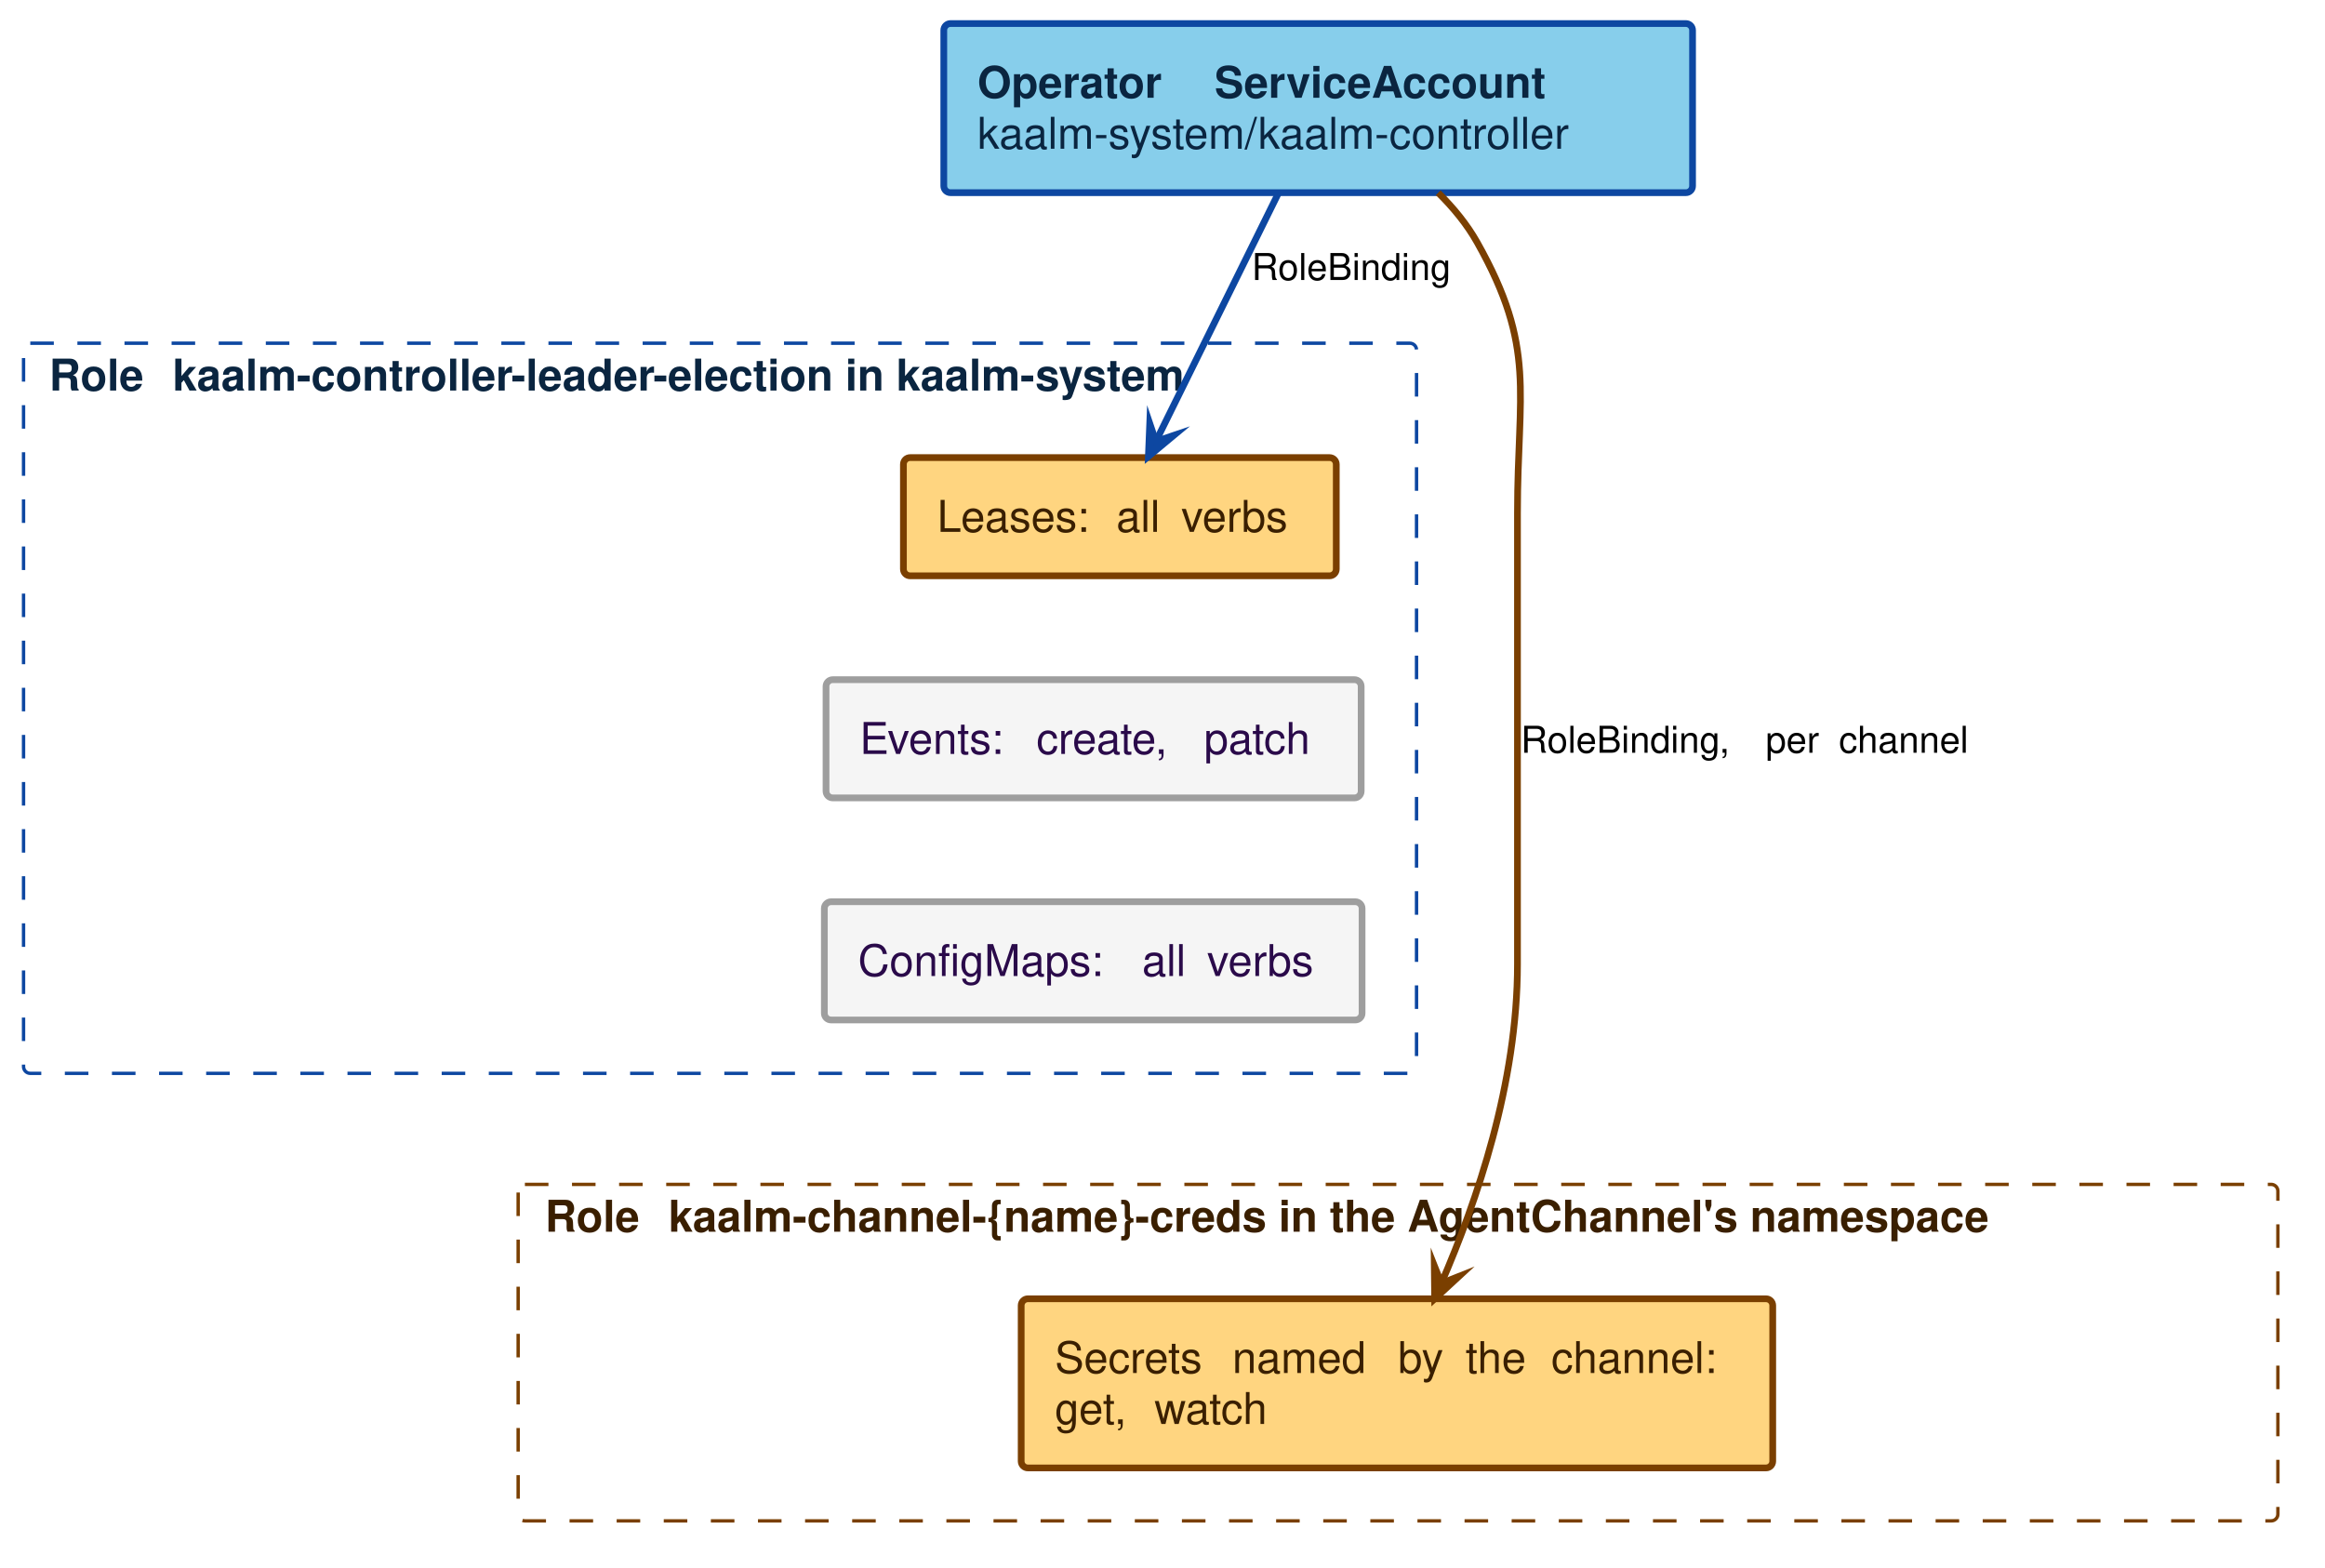
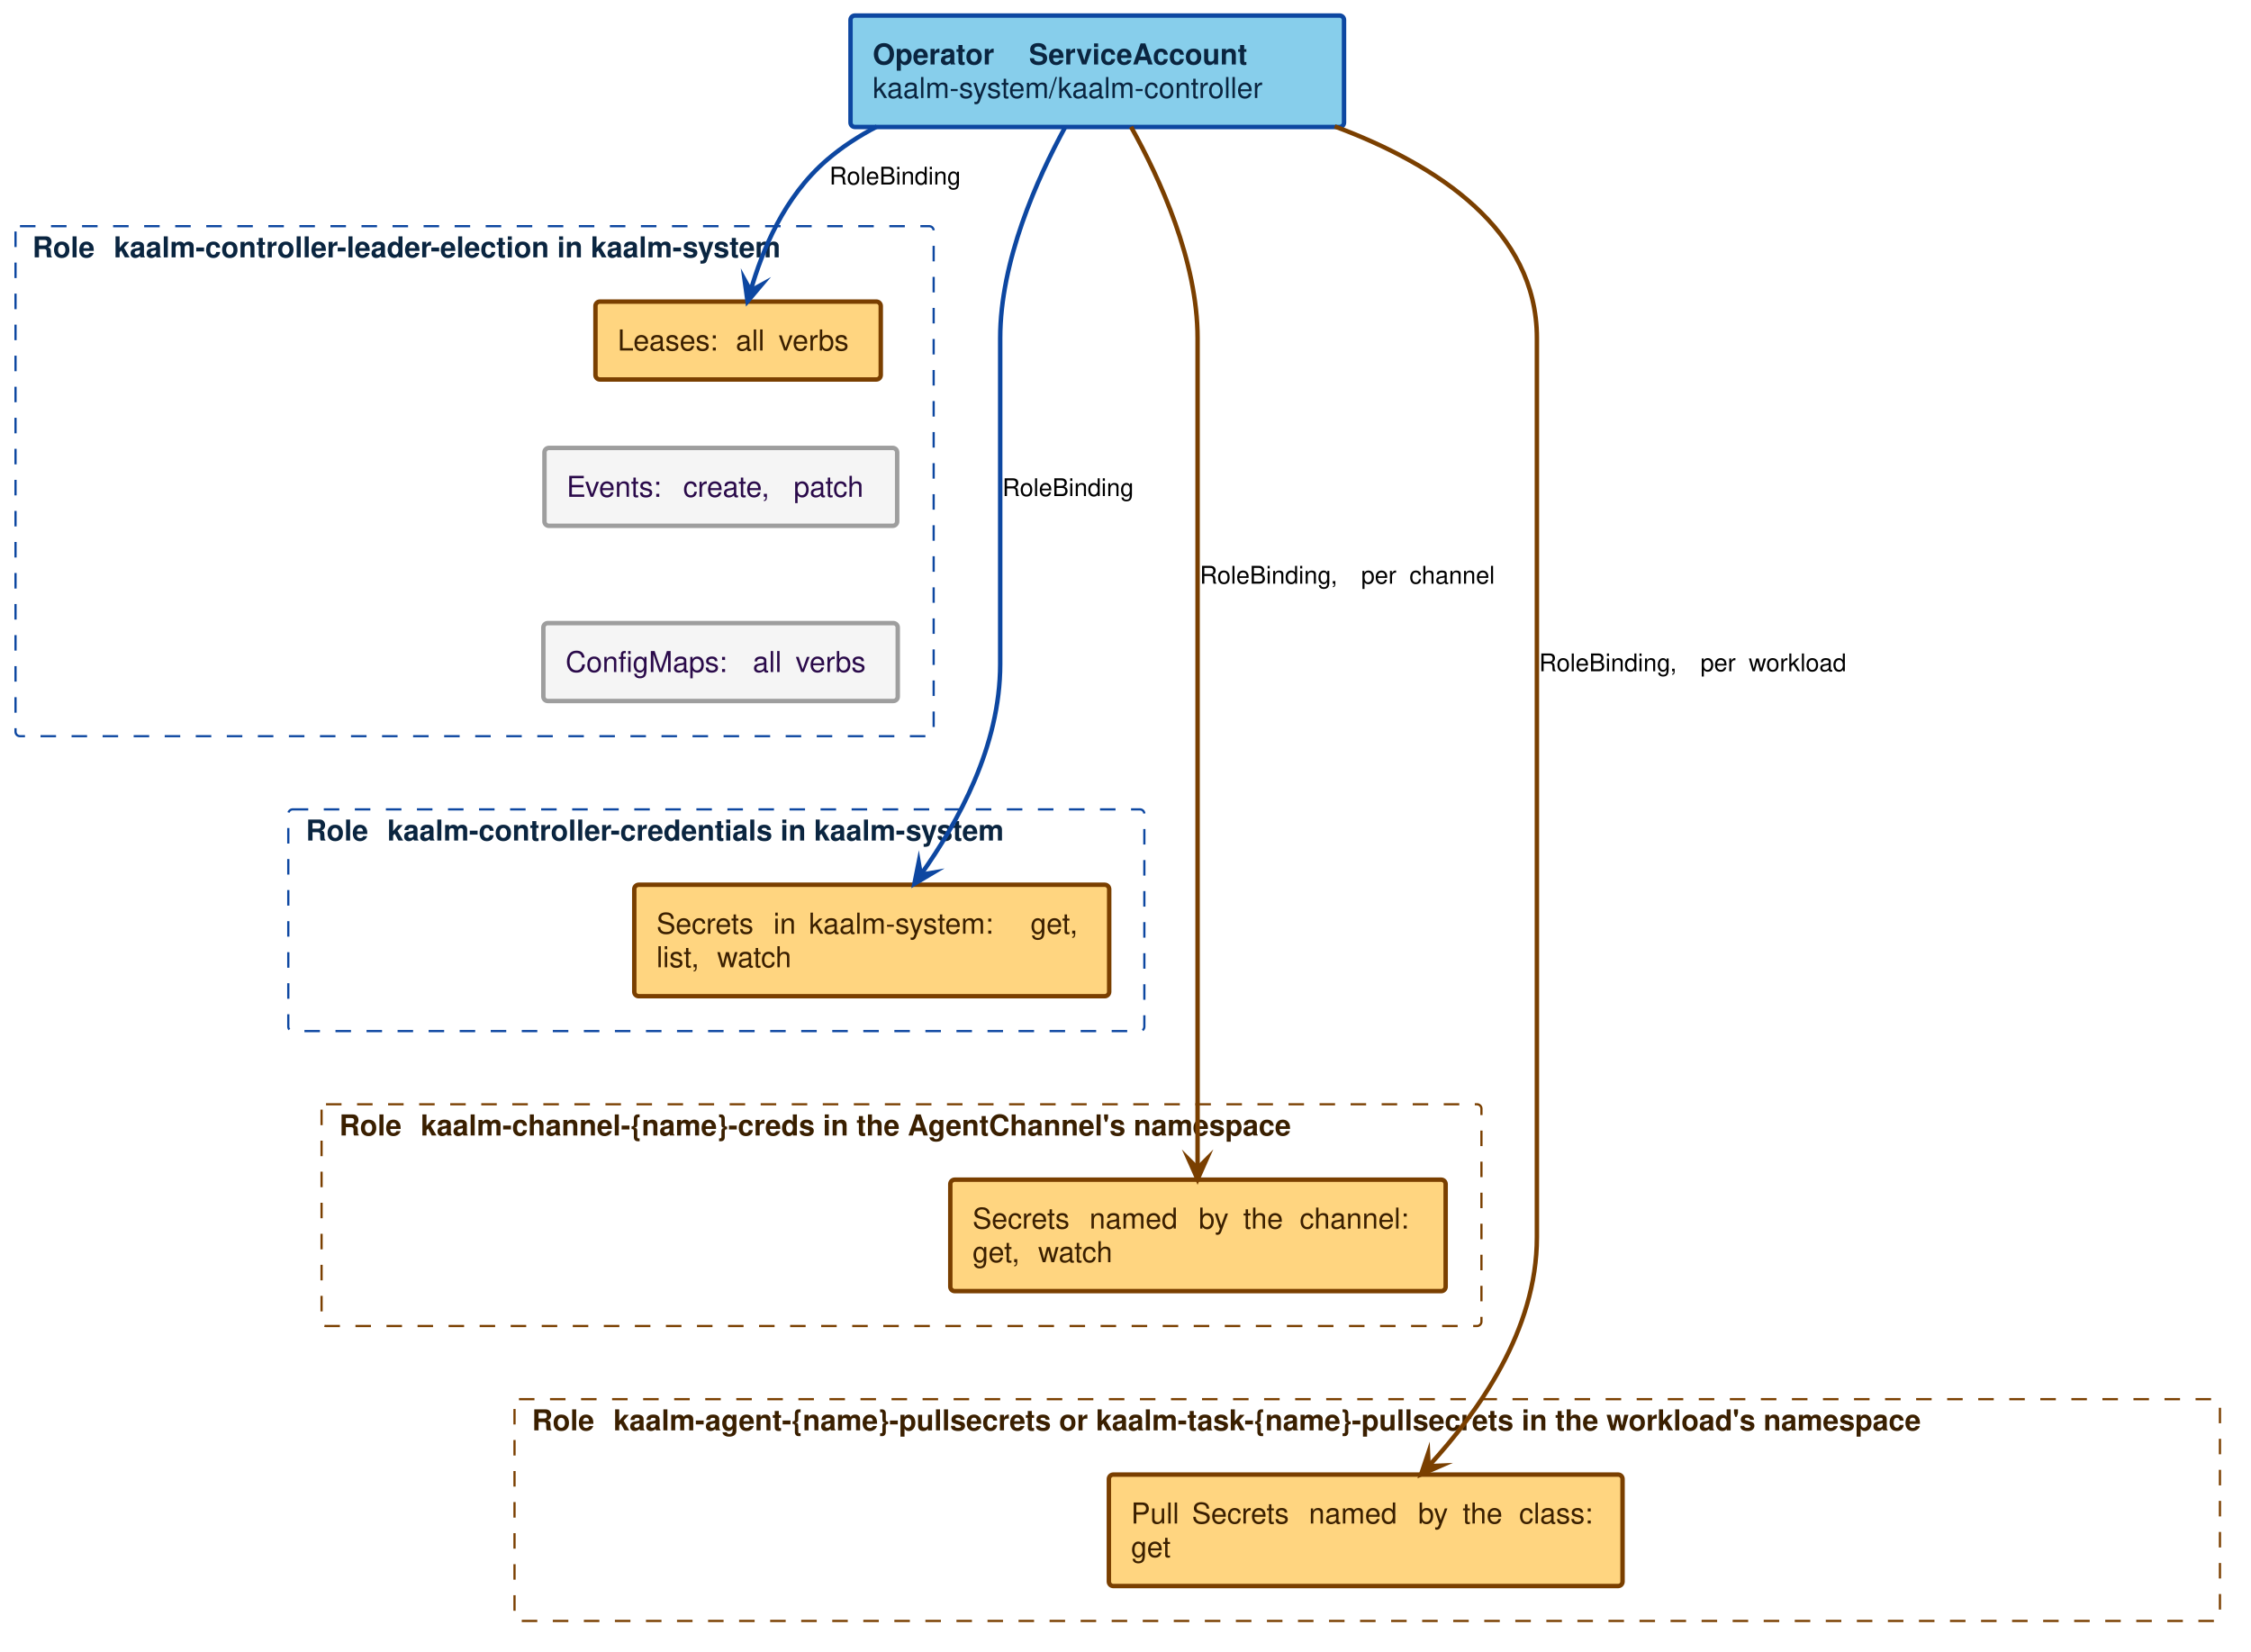
- <svg xmlns="http://www.w3.org/2000/svg" contentStyleType="text/css" data-diagram-type="DESCRIPTION" height="466px" preserveAspectRatio="none" style="width:691px;height:466px;" version="1.1" viewBox="0 0 691 466" width="691px" zoomAndPan="magnify">
+ <svg xmlns="http://www.w3.org/2000/svg" contentStyleType="text/css" data-diagram-type="DESCRIPTION" height="745px" preserveAspectRatio="none" style="width:1015px;height:745px;" version="1.1" viewBox="0 0 1015 745" width="1015px" zoomAndPan="magnify">
  <defs />
  <g>
    <g class="cluster" data-qualified-name="nssys" data-source-line="10" id="ent0002">
-       <rect fill="none" height="217" rx="2" ry="2" style="stroke:#0D47A1;stroke-width:1;stroke-dasharray:7,7;" width="414" x="7" y="102" />
+       <rect fill="none" height="230" rx="2" ry="2" style="stroke:#0D47A1;stroke-width:1;stroke-dasharray:7,7;" width="414" x="7" y="102" />
      <text fill="#0A2540" font-family="Helvetica" font-size="13" font-weight="700" lengthAdjust="spacing" textLength="32.214" x="14.592" y="116.067">Role</text>
      <text fill="#0A2540" font-family="Helvetica" font-size="13" font-weight="700" lengthAdjust="spacing" textLength="362.077" x="51.332" y="116.067">kaalm-controller-leader-election in kaalm-system</text>
    </g>
-     <g class="cluster" data-qualified-name="nsuser" data-source-line="15" id="ent0006">
-       <rect fill="none" height="100" rx="2" ry="2" style="stroke:#7A3F00;stroke-width:1;stroke-dasharray:7,7;" width="523" x="154" y="352" />
-       <text fill="#3A1F00" font-family="Helvetica" font-size="13" font-weight="700" lengthAdjust="spacing" textLength="32.214" x="161.968" y="366.067">Role</text>
-       <text fill="#3A1F00" font-family="Helvetica" font-size="13" font-weight="700" lengthAdjust="spacing" textLength="470.323" x="198.708" y="366.067">kaalm-channel-{name}-creds in the AgentChannel's namespace</text>
+     <g class="cluster" data-qualified-name="nscred" data-source-line="15" id="ent0006">
+       <rect fill="none" height="100" rx="2" ry="2" style="stroke:#0D47A1;stroke-width:1;stroke-dasharray:7,7;" width="386" x="130" y="365" />
+       <text fill="#0A2540" font-family="Helvetica" font-size="13" font-weight="700" lengthAdjust="spacing" textLength="32.214" x="137.931" y="379.067">Role</text>
+       <text fill="#0A2540" font-family="Helvetica" font-size="13" font-weight="700" lengthAdjust="spacing" textLength="333.398" x="174.671" y="379.067">kaalm-controller-credentials in kaalm-system</text>
+     </g>
+     <g class="cluster" data-qualified-name="nsuser" data-source-line="18" id="ent0008">
+       <rect fill="none" height="100" rx="2" ry="2" style="stroke:#7A3F00;stroke-width:1;stroke-dasharray:7,7;" width="523" x="145" y="498" />
+       <text fill="#3A1F00" font-family="Helvetica" font-size="13" font-weight="700" lengthAdjust="spacing" textLength="32.214" x="152.968" y="512.067">Role</text>
+       <text fill="#3A1F00" font-family="Helvetica" font-size="13" font-weight="700" lengthAdjust="spacing" textLength="470.323" x="189.708" y="512.067">kaalm-channel-{name}-creds in the AgentChannel's namespace</text>
+     </g>
+     <g class="cluster" data-qualified-name="nspull" data-source-line="21" id="ent0010">
+       <rect fill="none" height="100" rx="2" ry="2" style="stroke:#7A3F00;stroke-width:1;stroke-dasharray:7,7;" width="769" x="232" y="631" />
+       <text fill="#3A1F00" font-family="Helvetica" font-size="13" font-weight="700" lengthAdjust="spacing" textLength="32.214" x="239.868" y="645.067">Role</text>
+       <text fill="#3A1F00" font-family="Helvetica" font-size="13" font-weight="700" lengthAdjust="spacing" textLength="716.523" x="276.608" y="645.067">kaalm-agent-{name}-pullsecrets or kaalm-task-{name}-pullsecrets in the workload's namespace</text>
    </g>
    <g class="entity" data-qualified-name="nssys.leases" data-source-line="11" id="ent0003">
      <rect fill="#FFD580" height="35.133" rx="2" ry="2" style="stroke:#7A3F00;stroke-width:2;" width="128.647" x="268.5" y="136" />
      <text fill="#3A1F00" font-family="Helvetica" font-size="13" lengthAdjust="spacing" textLength="49.131" x="278.5" y="158.067">Leases:</text>
      <text fill="#3A1F00" font-family="Helvetica" font-size="13" lengthAdjust="spacing" textLength="4.132" x="327.631" y="158.067"> </text>
      <text fill="#3A1F00" font-family="Helvetica" font-size="13" lengthAdjust="spacing" textLength="15.19" x="331.763" y="158.067">all</text>
      <text fill="#3A1F00" font-family="Helvetica" font-size="13" lengthAdjust="spacing" textLength="4.132" x="346.953" y="158.067"> </text>
      <text fill="#3A1F00" font-family="Helvetica" font-size="13" lengthAdjust="spacing" textLength="36.061" x="351.085" y="158.067">verbs</text>
    </g>
    <g class="entity" data-qualified-name="nssys.ev" data-source-line="12" id="ent0004">
      <rect fill="#F5F5F5" height="35.133" rx="2" ry="2" style="stroke:#9E9E9E;stroke-width:2;" width="159.045" x="245.5" y="202" />
      <text fill="#2A0A4A" font-family="Helvetica" font-size="13" lengthAdjust="spacing" textLength="48.395" x="255.5" y="224.067">Events:</text>
      <text fill="#2A0A4A" font-family="Helvetica" font-size="13" lengthAdjust="spacing" textLength="4.132" x="303.894" y="224.067"> </text>
      <text fill="#2A0A4A" font-family="Helvetica" font-size="13" lengthAdjust="spacing" textLength="45.684" x="308.027" y="224.067">create,</text>
      <text fill="#2A0A4A" font-family="Helvetica" font-size="13" lengthAdjust="spacing" textLength="4.132" x="353.711" y="224.067"> </text>
      <text fill="#2A0A4A" font-family="Helvetica" font-size="13" lengthAdjust="spacing" textLength="36.702" x="357.843" y="224.067">patch</text>
    </g>
    <g class="entity" data-qualified-name="nssys.cm" data-source-line="13" id="ent0005">
-       <rect fill="#F5F5F5" height="35.133" rx="2" ry="2" style="stroke:#9E9E9E;stroke-width:2;" width="159.814" x="245" y="268" />
-       <text fill="#2A0A4A" font-family="Helvetica" font-size="13" lengthAdjust="spacing" textLength="80.298" x="255" y="290.067">ConfigMaps:</text>
-       <text fill="#2A0A4A" font-family="Helvetica" font-size="13" lengthAdjust="spacing" textLength="4.132" x="335.298" y="290.067"> </text>
-       <text fill="#2A0A4A" font-family="Helvetica" font-size="13" lengthAdjust="spacing" textLength="15.19" x="339.43" y="290.067">all</text>
-       <text fill="#2A0A4A" font-family="Helvetica" font-size="13" lengthAdjust="spacing" textLength="4.132" x="354.62" y="290.067"> </text>
-       <text fill="#2A0A4A" font-family="Helvetica" font-size="13" lengthAdjust="spacing" textLength="36.061" x="358.752" y="290.067">verbs</text>
+       <rect fill="#F5F5F5" height="35.133" rx="2" ry="2" style="stroke:#9E9E9E;stroke-width:2;" width="159.814" x="245" y="281" />
+       <text fill="#2A0A4A" font-family="Helvetica" font-size="13" lengthAdjust="spacing" textLength="80.298" x="255" y="303.067">ConfigMaps:</text>
+       <text fill="#2A0A4A" font-family="Helvetica" font-size="13" lengthAdjust="spacing" textLength="4.132" x="335.298" y="303.067"> </text>
+       <text fill="#2A0A4A" font-family="Helvetica" font-size="13" lengthAdjust="spacing" textLength="15.19" x="339.43" y="303.067">all</text>
+       <text fill="#2A0A4A" font-family="Helvetica" font-size="13" lengthAdjust="spacing" textLength="4.132" x="354.62" y="303.067"> </text>
+       <text fill="#2A0A4A" font-family="Helvetica" font-size="13" lengthAdjust="spacing" textLength="36.061" x="358.752" y="303.067">verbs</text>
    </g>
-     <g class="entity" data-qualified-name="nsuser.chsec" data-source-line="16" id="ent0007">
-       <rect fill="#FFD580" height="50.266" rx="2" ry="2" style="stroke:#7A3F00;stroke-width:2;" width="223.36" x="303.5" y="386" />
-       <text fill="#3A1F00" font-family="Helvetica" font-size="13" lengthAdjust="spacing" textLength="48.61" x="313.5" y="408.067">Secrets</text>
-       <text fill="#3A1F00" font-family="Helvetica" font-size="13" lengthAdjust="spacing" textLength="4.132" x="362.11" y="408.067"> </text>
-       <text fill="#3A1F00" font-family="Helvetica" font-size="13" lengthAdjust="spacing" textLength="45.119" x="366.243" y="408.067">named</text>
-       <text fill="#3A1F00" font-family="Helvetica" font-size="13" lengthAdjust="spacing" textLength="4.132" x="411.362" y="408.067"> </text>
-       <text fill="#3A1F00" font-family="Helvetica" font-size="13" lengthAdjust="spacing" textLength="15.945" x="415.494" y="408.067">by</text>
-       <text fill="#3A1F00" font-family="Helvetica" font-size="13" lengthAdjust="spacing" textLength="4.132" x="431.44" y="408.067"> </text>
-       <text fill="#3A1F00" font-family="Helvetica" font-size="13" lengthAdjust="spacing" textLength="21.334" x="435.572" y="408.067">the</text>
-       <text fill="#3A1F00" font-family="Helvetica" font-size="13" lengthAdjust="spacing" textLength="4.132" x="456.906" y="408.067"> </text>
-       <text fill="#3A1F00" font-family="Helvetica" font-size="13" lengthAdjust="spacing" textLength="55.821" x="461.039" y="408.067">channel:</text>
-       <text fill="#3A1F00" font-family="Helvetica" font-size="13" lengthAdjust="spacing" textLength="25.48" x="313.5" y="423.2">get,</text>
-       <text fill="#3A1F00" font-family="Helvetica" font-size="13" lengthAdjust="spacing" textLength="4.132" x="338.979" y="423.2"> </text>
-       <text fill="#3A1F00" font-family="Helvetica" font-size="13" lengthAdjust="spacing" textLength="39.083" x="343.112" y="423.2">watch</text>
+     <g class="entity" data-qualified-name="nscred.syssec" data-source-line="16" id="ent0007">
+       <rect fill="#FFD580" height="50.266" rx="2" ry="2" style="stroke:#7A3F00;stroke-width:2;" width="214.143" x="286" y="399" />
+       <text fill="#3A1F00" font-family="Helvetica" font-size="13" lengthAdjust="spacing" textLength="48.61" x="296" y="421.067">Secrets</text>
+       <text fill="#3A1F00" font-family="Helvetica" font-size="13" lengthAdjust="spacing" textLength="4.132" x="344.61" y="421.067"> </text>
+       <text fill="#3A1F00" font-family="Helvetica" font-size="13" lengthAdjust="spacing" textLength="11.851" x="348.743" y="421.067">in</text>
+       <text fill="#3A1F00" font-family="Helvetica" font-size="13" lengthAdjust="spacing" textLength="4.132" x="360.594" y="421.067"> </text>
+       <text fill="#3A1F00" font-family="Helvetica" font-size="13" lengthAdjust="spacing" textLength="95.805" x="364.726" y="421.067">kaalm-system:</text>
+       <text fill="#3A1F00" font-family="Helvetica" font-size="13" lengthAdjust="spacing" textLength="4.132" x="460.531" y="421.067"> </text>
+       <text fill="#3A1F00" font-family="Helvetica" font-size="13" lengthAdjust="spacing" textLength="25.48" x="464.664" y="421.067">get,</text>
+       <text fill="#3A1F00" font-family="Helvetica" font-size="13" lengthAdjust="spacing" textLength="23.226" x="296" y="436.2">list,</text>
+       <text fill="#3A1F00" font-family="Helvetica" font-size="13" lengthAdjust="spacing" textLength="4.132" x="319.226" y="436.2"> </text>
+       <text fill="#3A1F00" font-family="Helvetica" font-size="13" lengthAdjust="spacing" textLength="39.083" x="323.358" y="436.2">watch</text>
+     </g>
+     <g class="entity" data-qualified-name="nsuser.chsec" data-source-line="19" id="ent0009">
+       <rect fill="#FFD580" height="50.266" rx="2" ry="2" style="stroke:#7A3F00;stroke-width:2;" width="223.36" x="428.5" y="532" />
+       <text fill="#3A1F00" font-family="Helvetica" font-size="13" lengthAdjust="spacing" textLength="48.61" x="438.5" y="554.067">Secrets</text>
+       <text fill="#3A1F00" font-family="Helvetica" font-size="13" lengthAdjust="spacing" textLength="4.132" x="487.11" y="554.067"> </text>
+       <text fill="#3A1F00" font-family="Helvetica" font-size="13" lengthAdjust="spacing" textLength="45.119" x="491.243" y="554.067">named</text>
+       <text fill="#3A1F00" font-family="Helvetica" font-size="13" lengthAdjust="spacing" textLength="4.132" x="536.362" y="554.067"> </text>
+       <text fill="#3A1F00" font-family="Helvetica" font-size="13" lengthAdjust="spacing" textLength="15.945" x="540.494" y="554.067">by</text>
+       <text fill="#3A1F00" font-family="Helvetica" font-size="13" lengthAdjust="spacing" textLength="4.132" x="556.439" y="554.067"> </text>
+       <text fill="#3A1F00" font-family="Helvetica" font-size="13" lengthAdjust="spacing" textLength="21.334" x="560.572" y="554.067">the</text>
+       <text fill="#3A1F00" font-family="Helvetica" font-size="13" lengthAdjust="spacing" textLength="4.132" x="581.906" y="554.067"> </text>
+       <text fill="#3A1F00" font-family="Helvetica" font-size="13" lengthAdjust="spacing" textLength="55.821" x="586.039" y="554.067">channel:</text>
+       <text fill="#3A1F00" font-family="Helvetica" font-size="13" lengthAdjust="spacing" textLength="25.48" x="438.5" y="569.2">get,</text>
+       <text fill="#3A1F00" font-family="Helvetica" font-size="13" lengthAdjust="spacing" textLength="4.132" x="463.979" y="569.2"> </text>
+       <text fill="#3A1F00" font-family="Helvetica" font-size="13" lengthAdjust="spacing" textLength="39.083" x="468.112" y="569.2">watch</text>
+     </g>
+     <g class="entity" data-qualified-name="nspull.pullsec" data-source-line="22" id="ent0011">
+       <rect fill="#FFD580" height="50.266" rx="2" ry="2" style="stroke:#7A3F00;stroke-width:2;" width="231.625" x="500" y="665" />
+       <text fill="#3A1F00" font-family="Helvetica" font-size="13" lengthAdjust="spacing" textLength="23.302" x="510" y="687.067">Pull</text>
+       <text fill="#3A1F00" font-family="Helvetica" font-size="13" lengthAdjust="spacing" textLength="4.132" x="533.302" y="687.067"> </text>
+       <text fill="#3A1F00" font-family="Helvetica" font-size="13" lengthAdjust="spacing" textLength="48.61" x="537.435" y="687.067">Secrets</text>
+       <text fill="#3A1F00" font-family="Helvetica" font-size="13" lengthAdjust="spacing" textLength="4.132" x="586.045" y="687.067"> </text>
+       <text fill="#3A1F00" font-family="Helvetica" font-size="13" lengthAdjust="spacing" textLength="45.119" x="590.177" y="687.067">named</text>
+       <text fill="#3A1F00" font-family="Helvetica" font-size="13" lengthAdjust="spacing" textLength="4.132" x="635.296" y="687.067"> </text>
+       <text fill="#3A1F00" font-family="Helvetica" font-size="13" lengthAdjust="spacing" textLength="15.945" x="639.429" y="687.067">by</text>
+       <text fill="#3A1F00" font-family="Helvetica" font-size="13" lengthAdjust="spacing" textLength="4.132" x="655.374" y="687.067"> </text>
+       <text fill="#3A1F00" font-family="Helvetica" font-size="13" lengthAdjust="spacing" textLength="21.334" x="659.506" y="687.067">the</text>
+       <text fill="#3A1F00" font-family="Helvetica" font-size="13" lengthAdjust="spacing" textLength="4.132" x="680.841" y="687.067"> </text>
+       <text fill="#3A1F00" font-family="Helvetica" font-size="13" lengthAdjust="spacing" textLength="36.651" x="684.973" y="687.067">class:</text>
+       <text fill="#3A1F00" font-family="Helvetica" font-size="13" lengthAdjust="spacing" textLength="21.347" x="510" y="702.2">get</text>
    </g>
    <g class="entity" data-qualified-name="OPSA" data-source-line="9" id="ent0001">
-       <rect fill="#87CEEB" height="50.266" rx="2" ry="2" style="stroke:#0D47A1;stroke-width:2;" width="222.535" x="280.5" y="7" />
-       <text fill="#0A2540" font-family="Helvetica" font-size="13" font-weight="700" lengthAdjust="spacing" textLength="65.914" x="290.5" y="29.067">Operator</text>
-       <text fill="#0A2540" font-family="Helvetica" font-size="13" font-weight="700" lengthAdjust="spacing" textLength="4.526" x="356.414" y="29.067"> </text>
-       <text fill="#0A2540" font-family="Helvetica" font-size="13" font-weight="700" lengthAdjust="spacing" textLength="113.172" x="360.94" y="29.067">ServiceAccount</text>
-       <text fill="#0A2540" font-family="Helvetica" font-size="13" lengthAdjust="spacing" textLength="202.535" x="290.5" y="44.2">kaalm-system/kaalm-controller</text>
+       <rect fill="#87CEEB" height="50.266" rx="2" ry="2" style="stroke:#0D47A1;stroke-width:2;" width="222.535" x="383.5" y="7" />
+       <text fill="#0A2540" font-family="Helvetica" font-size="13" font-weight="700" lengthAdjust="spacing" textLength="65.914" x="393.5" y="29.067">Operator</text>
+       <text fill="#0A2540" font-family="Helvetica" font-size="13" font-weight="700" lengthAdjust="spacing" textLength="4.526" x="459.414" y="29.067"> </text>
+       <text fill="#0A2540" font-family="Helvetica" font-size="13" font-weight="700" lengthAdjust="spacing" textLength="113.172" x="463.94" y="29.067">ServiceAccount</text>
+       <text fill="#0A2540" font-family="Helvetica" font-size="13" lengthAdjust="spacing" textLength="202.535" x="393.5" y="44.2">kaalm-system/kaalm-controller</text>
    </g>
-     <g class="link" data-entity-1="ent0001" data-entity-2="ent0003" data-link-type="dependency" data-source-line="18" id="lnk8">
-       <path d="M380.06,57.18 C368.54,80.51 353.634,110.717 343.524,131.187" fill="none" id="OPSA-to-leases" style="stroke:#0D47A1;stroke-width:2;" />
-       <polygon fill="#0D47A1" points="341.31,135.67,348.882,129.372,343.524,131.187,341.709,125.829,341.31,135.67" style="stroke:#0D47A1;stroke-width:2;stroke-linejoin:miter;stroke-miterlimit:10;" />
-       <text fill="#000000" font-family="Helvetica" font-size="11" lengthAdjust="spacing" textLength="65.764" x="372" y="83.21">RoleBinding</text>
+     <g class="link" data-entity-1="ent0001" data-entity-2="ent0003" data-link-type="dependency" data-source-line="24" id="lnk12">
+       <path d="M395.42,57.07 C387.37,61.27 379.75,66.21 373,72 C353.35,88.88 343.755,112.909 338.466,131.109" fill="none" id="OPSA-to-leases" style="stroke:#0D47A1;stroke-width:2;" />
+       <polygon fill="#0D47A1" points="337.07,135.91,343.423,128.384,338.466,131.109,335.741,126.151,337.07,135.91" style="stroke:#0D47A1;stroke-width:2;stroke-linejoin:miter;stroke-miterlimit:10;" />
+       <text fill="#000000" font-family="Helvetica" font-size="11" lengthAdjust="spacing" textLength="65.764" x="374" y="83.21">RoleBinding</text>
    </g>
-     <g class="link" data-entity-1="ent0001" data-entity-2="ent0007" data-link-type="dependency" data-source-line="19" id="lnk9">
-       <path d="M427.44,57.29 C431.92,61.71 435.98,66.64 439,72 C456.76,103.52 451,116.33 451,152.5 C451,152.5 451,152.5 451,286.5 C451,322.23 438.92,356.949 428.37,381.409" fill="none" id="OPSA-to-chsec" style="stroke:#7A3F00;stroke-width:2;" />
-       <polygon fill="#7A3F00" points="426.39,386,433.627,379.32,428.37,381.409,426.281,376.152,426.39,386" style="stroke:#7A3F00;stroke-width:2;stroke-linejoin:miter;stroke-miterlimit:10;" />
-       <text fill="#000000" font-family="Helvetica" font-size="11" lengthAdjust="spacing" textLength="69.26" x="452" y="223.71">RoleBinding,</text>
-       <text fill="#000000" font-family="Helvetica" font-size="11" lengthAdjust="spacing" textLength="3.497" x="521.26" y="223.71"> </text>
-       <text fill="#000000" font-family="Helvetica" font-size="11" lengthAdjust="spacing" textLength="18.273" x="524.757" y="223.71">per</text>
-       <text fill="#000000" font-family="Helvetica" font-size="11" lengthAdjust="spacing" textLength="3.497" x="543.029" y="223.71"> </text>
-       <text fill="#000000" font-family="Helvetica" font-size="11" lengthAdjust="spacing" textLength="43.527" x="546.526" y="223.71">channel</text>
+     <g class="link" data-entity-1="ent0001" data-entity-2="ent0007" data-link-type="dependency" data-source-line="25" id="lnk13">
+       <path d="M480.35,57.22 C467.55,80.71 451,117.79 451,152.5 C451,152.5 451,152.5 451,299.5 C451,336.69 432.079,370.629 415.199,394.479" fill="none" id="OPSA-to-syssec" style="stroke:#0D47A1;stroke-width:2;" />
+       <polygon fill="#0D47A1" points="412.31,398.56,420.774,393.525,415.199,394.479,414.244,388.903,412.31,398.56" style="stroke:#0D47A1;stroke-width:2;stroke-linejoin:miter;stroke-miterlimit:10;" />
+       <text fill="#000000" font-family="Helvetica" font-size="11" lengthAdjust="spacing" textLength="65.764" x="452" y="223.71">RoleBinding</text>
+     </g>
+     <g class="link" data-entity-1="ent0001" data-entity-2="ent0009" data-link-type="dependency" data-source-line="26" id="lnk14">
+       <path d="M509.98,57.18 C523.07,80.63 540,117.7 540,152.5 C540,152.5 540,152.5 540,425 C540,462.3 540,500.57 540,526.86" fill="none" id="OPSA-to-chsec" style="stroke:#7A3F00;stroke-width:2;" />
+       <polygon fill="#7A3F00" points="540,531.86,544,522.86,540,526.86,536,522.86,540,531.86" style="stroke:#7A3F00;stroke-width:2;stroke-linejoin:miter;stroke-miterlimit:10;" />
+       <text fill="#000000" font-family="Helvetica" font-size="11" lengthAdjust="spacing" textLength="69.26" x="541" y="263.21">RoleBinding,</text>
+       <text fill="#000000" font-family="Helvetica" font-size="11" lengthAdjust="spacing" textLength="3.497" x="610.26" y="263.21"> </text>
+       <text fill="#000000" font-family="Helvetica" font-size="11" lengthAdjust="spacing" textLength="18.273" x="613.757" y="263.21">per</text>
+       <text fill="#000000" font-family="Helvetica" font-size="11" lengthAdjust="spacing" textLength="3.497" x="632.029" y="263.21"> </text>
+       <text fill="#000000" font-family="Helvetica" font-size="11" lengthAdjust="spacing" textLength="43.527" x="635.526" y="263.21">channel</text>
+     </g>
+     <g class="link" data-entity-1="ent0001" data-entity-2="ent0011" data-link-type="dependency" data-source-line="27" id="lnk15">
+       <path d="M601.82,57.01 C648.58,74.44 693,103.82 693,152.5 C693,152.5 693,152.5 693,558 C693,599.95 666.677,636.633 644.167,661.213" fill="none" id="OPSA-to-pullsec" style="stroke:#7A3F00;stroke-width:2;" />
+       <polygon fill="#7A3F00" points="640.79,664.9,649.818,660.964,644.167,661.213,643.918,655.561,640.79,664.9" style="stroke:#7A3F00;stroke-width:2;stroke-linejoin:miter;stroke-miterlimit:10;" />
+       <text fill="#000000" font-family="Helvetica" font-size="11" lengthAdjust="spacing" textLength="69.26" x="694" y="302.71">RoleBinding,</text>
+       <text fill="#000000" font-family="Helvetica" font-size="11" lengthAdjust="spacing" textLength="3.497" x="763.26" y="302.71"> </text>
+       <text fill="#000000" font-family="Helvetica" font-size="11" lengthAdjust="spacing" textLength="18.273" x="766.757" y="302.71">per</text>
+       <text fill="#000000" font-family="Helvetica" font-size="11" lengthAdjust="spacing" textLength="3.497" x="785.029" y="302.71"> </text>
+       <text fill="#000000" font-family="Helvetica" font-size="11" lengthAdjust="spacing" textLength="50.128" x="788.526" y="302.71">workload</text>
    </g>
  </g>
</svg>
